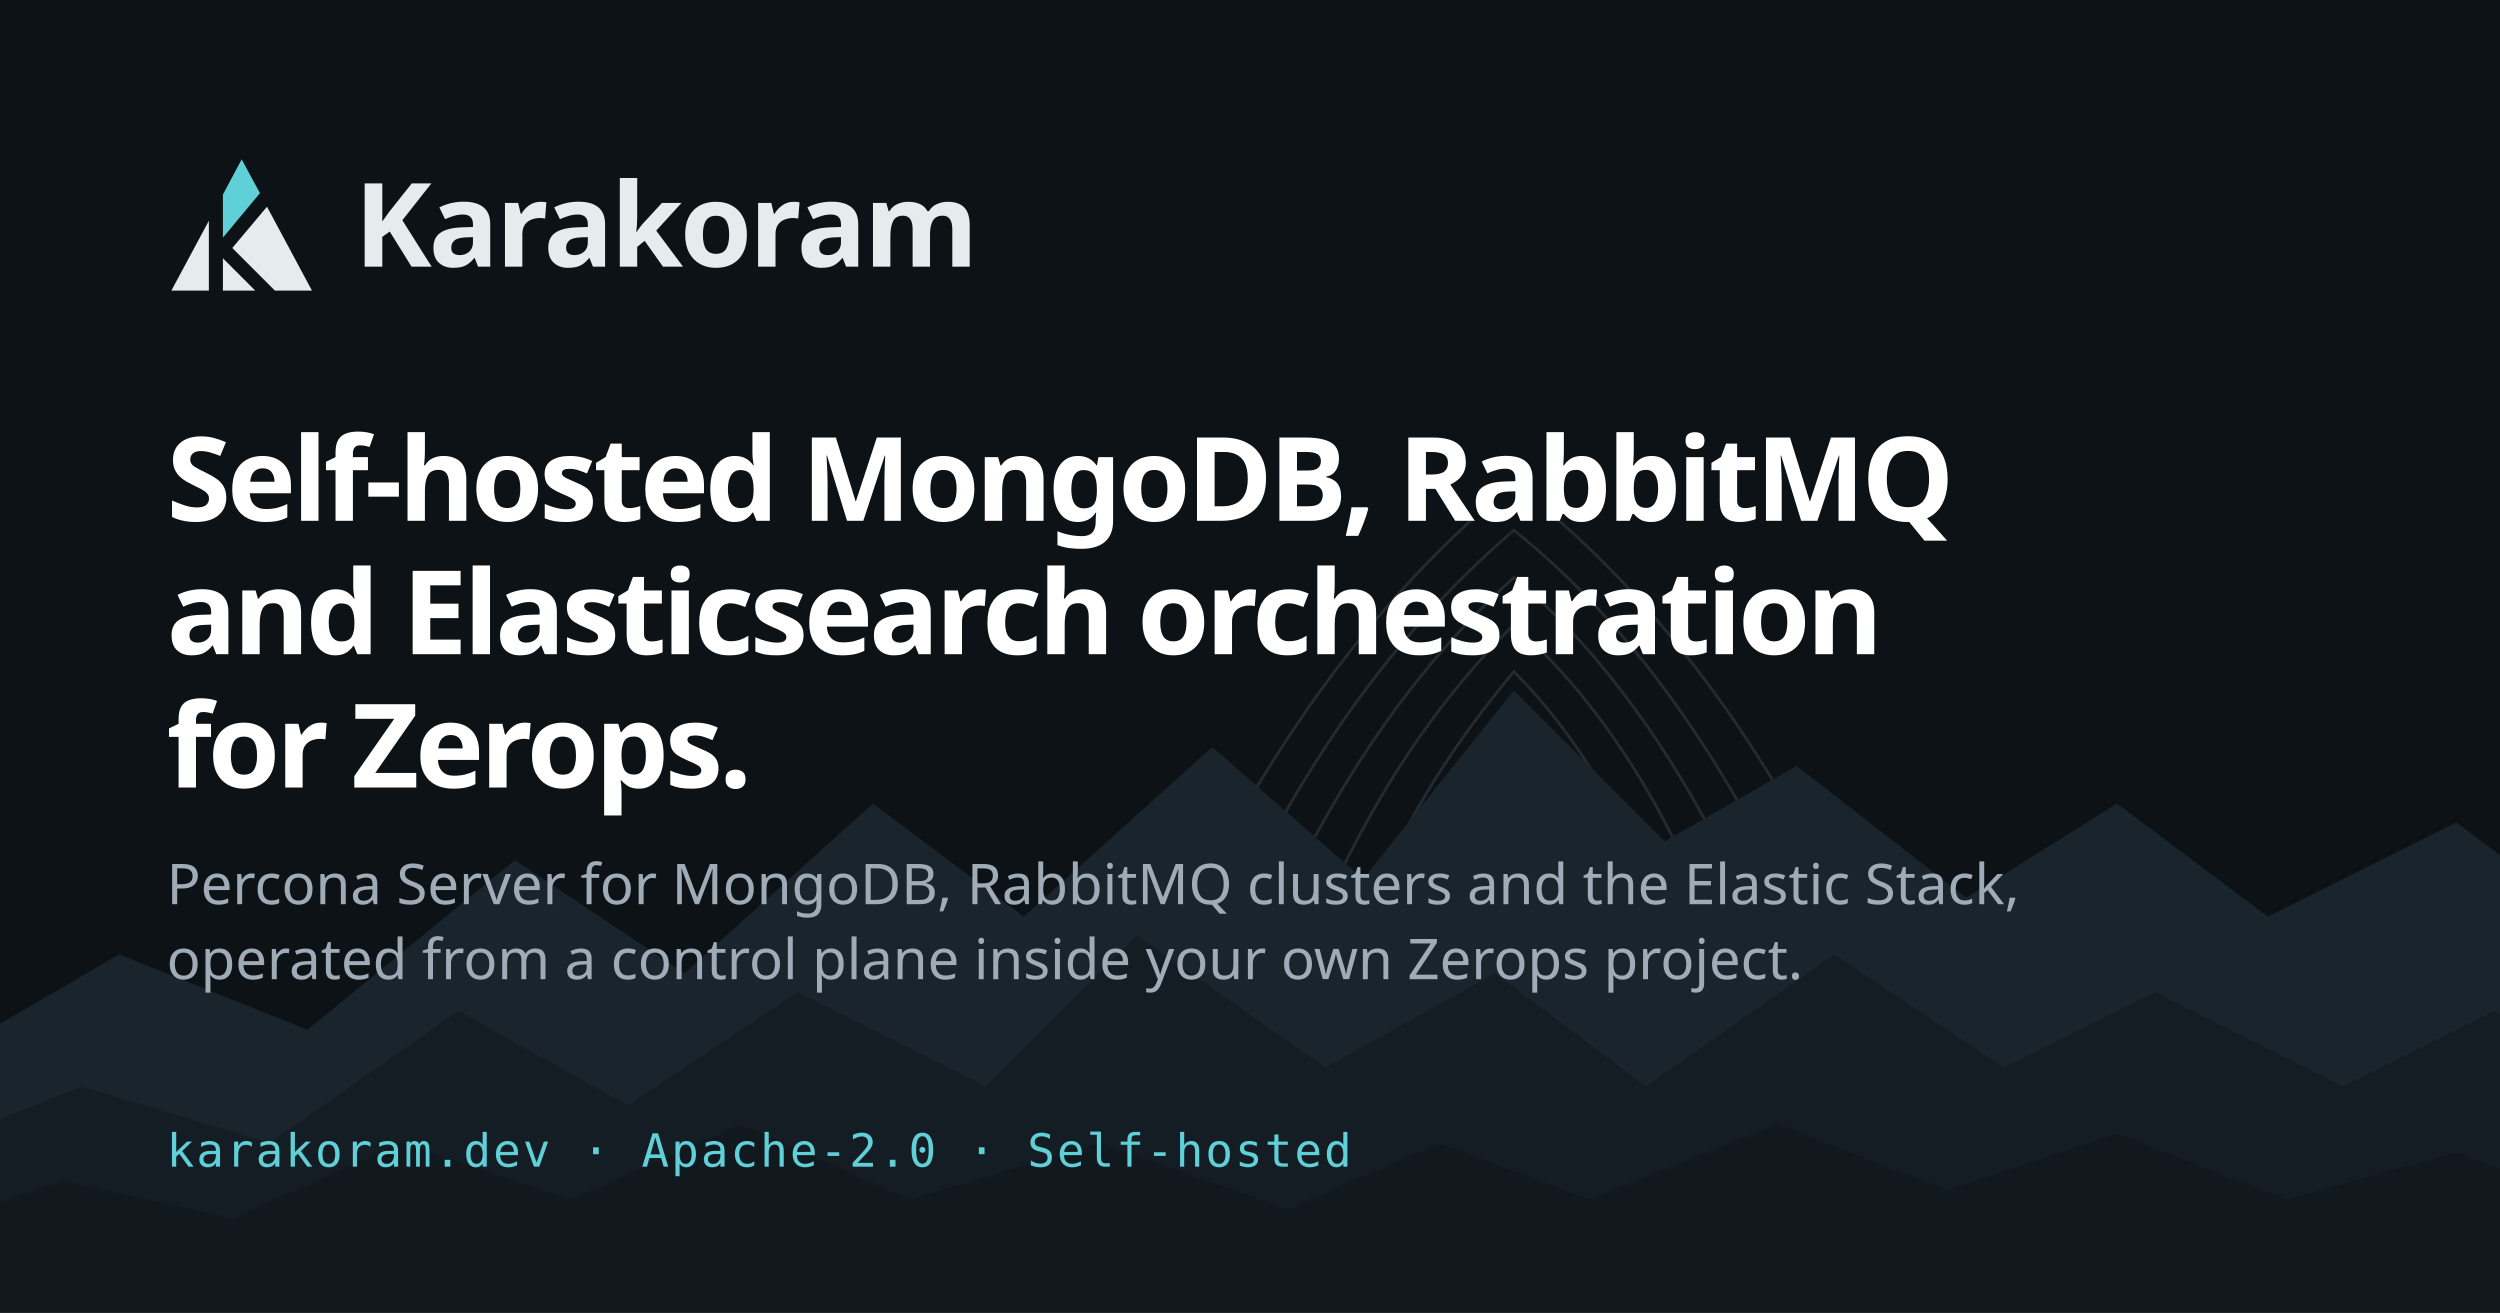
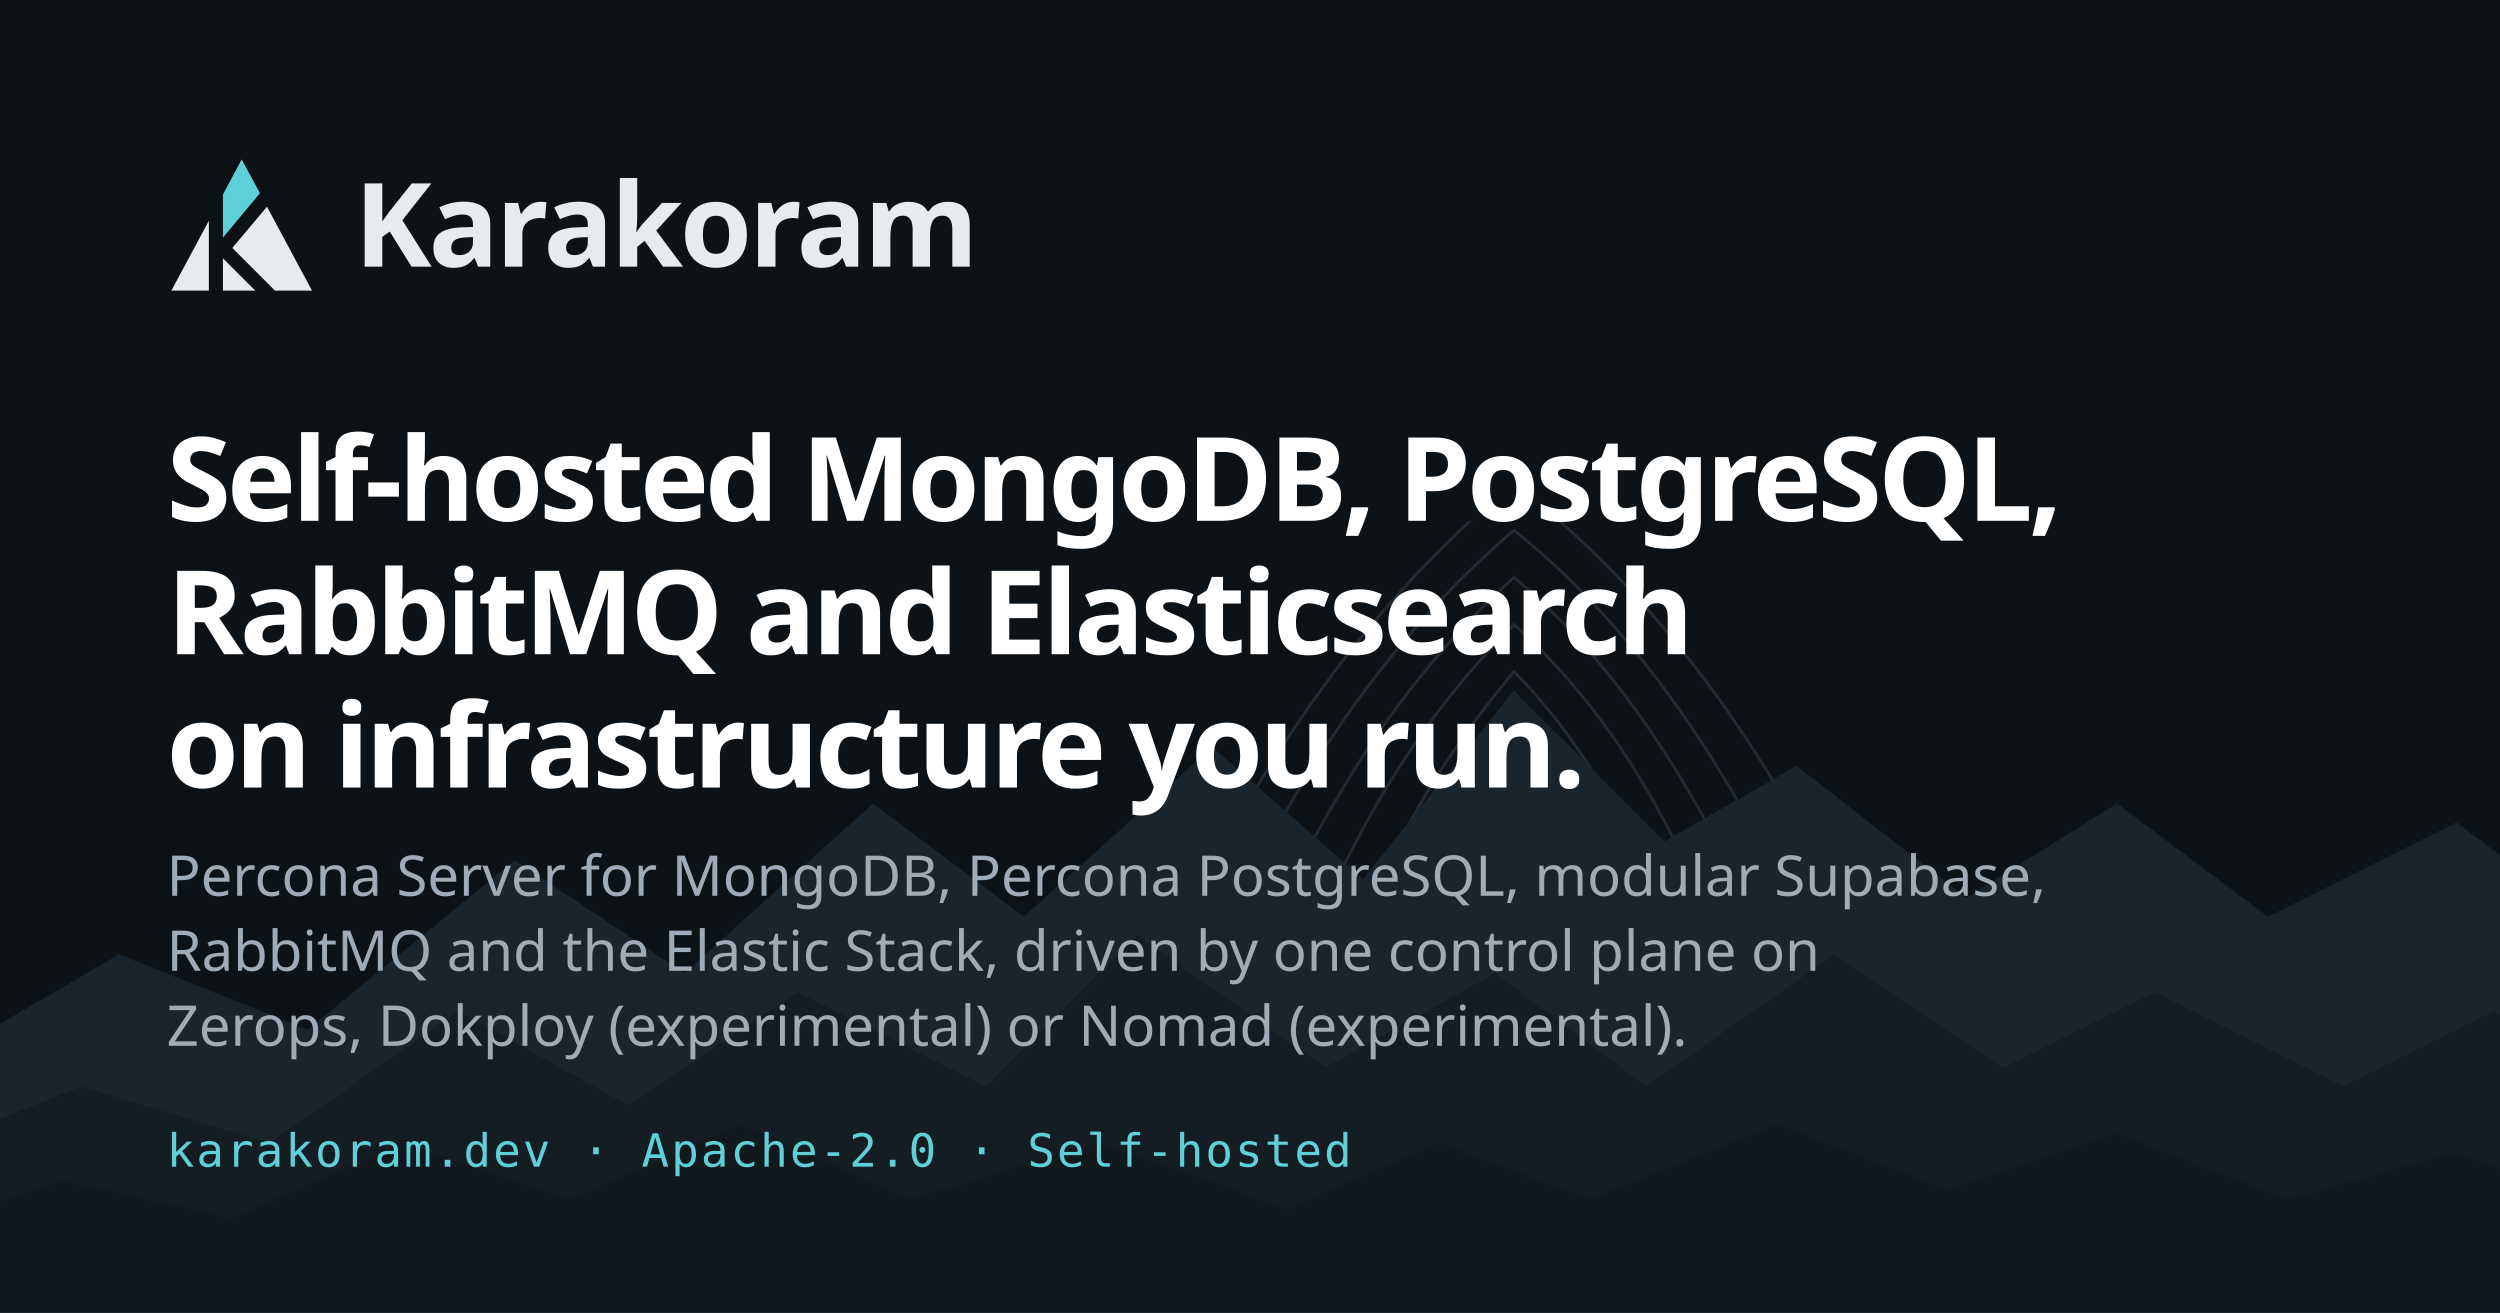
<svg xmlns="http://www.w3.org/2000/svg" width="1200" height="630" viewBox="0 0 1200 630">
  <rect width="1200" height="630" fill="#0d1216" />
  <svg x="0" y="250" width="1200" height="380" viewBox="0 0 1440 420" preserveAspectRatio="xMidYMax slice">
    <g fill="none" stroke="rgba(159,171,182,0.16)" stroke-width="1.5">
      <path d="M790 190c20-45 45-80 70-110 30 30 55 70 70 110" />
      <path d="M755 215c30-70 65-120 105-160 45 40 80 95 105 160" />
      <path d="M720 240c40-95 85-160 140-210 60 50 105 125 140 210" />
      <path d="M685 265c50-120 105-200 175-260 75 60 130 150 175 260" />
      <path d="M650 290c60-145 125-240 210-310 90 70 160 175 210 310" />
    </g>
    <path fill="#1a242c" d="M0 300l120-70 100 40 110-90 90 60 100-90 80 60 100-90 80 70 80-100 80 80 70-40 90 70 80-50 80 60 100-50 80 60V420H0z" />
    <path fill="#151d24" d="M0 340l100-40 100 30 100-70 90 50 90-60 100 50 80-80 100 70 90-50 80 60 100-70 90 60 80-40 100 50 80-40 60 40V420H0z" />
    <path fill="#11181e" d="M0 380l90-30 90 20 90-40 90 30 90-40 90 40 100-30 100 35 80-35 80 30 100-40 90 35 90-30 90 35 90-25 80 30V420H0z" />
  </svg>
  <g transform="translate(80 72) scale(2.25)" fill="#e6ebee">
    <path d="M1 30 9 15.1V30Z" />
    <path fill="#5fd0d8" d="M16 2 19.9 9.2 12 18.7V9.5Z" />
    <path d="M14 20.9 21.4 12.1 31 30h-7.9Z" />
    <path d="M12 23.1 18.9 30H12Z" />
  </g>
  <text x="170" y="128" font-family="Instrument Sans, sans-serif" font-weight="650" font-size="56" letter-spacing="-1.5" fill="#e6ebee">Karakoram</text>
  <text font-family="Instrument Sans, sans-serif" font-weight="620" font-size="56" letter-spacing="-1.9" fill="#ffffff">
-     <tspan x="80" y="250">Self-hosted MongoDB, RabbitMQ</tspan>
-     <tspan x="80" y="314">and Elasticsearch orchestration</tspan>
-     <tspan x="80" y="378">for Zerops.</tspan>
+     <tspan x="80" y="250">Self-hosted MongoDB, PostgreSQL,</tspan>
+     <tspan x="80" y="314">RabbitMQ and Elasticsearch</tspan>
+     <tspan x="80" y="378">on infrastructure you run.</tspan>
  </text>
  <text font-family="Instrument Sans, sans-serif" font-weight="450" font-size="27" fill="#9fabb6">
-     <tspan x="80" y="434">Percona Server for MongoDB, RabbitMQ clusters and the Elastic Stack,</tspan>
-     <tspan x="80" y="470">operated from a control plane inside your own Zerops project.</tspan>
+     <tspan x="80" y="430">Percona Server for MongoDB, Percona PostgreSQL, modular Supabase,</tspan>
+     <tspan x="80" y="466">RabbitMQ and the Elastic Stack, driven by one control plane on</tspan>
+     <tspan x="80" y="502">Zerops, Dokploy (experimental) or Nomad (experimental).</tspan>
  </text>
  <text x="80" y="560" font-family="JetBrains Mono, monospace" font-weight="500" font-size="22" letter-spacing="1" fill="#5fd0d8">karakoram.dev  ·  Apache-2.0  ·  Self-hosted</text>
</svg>
